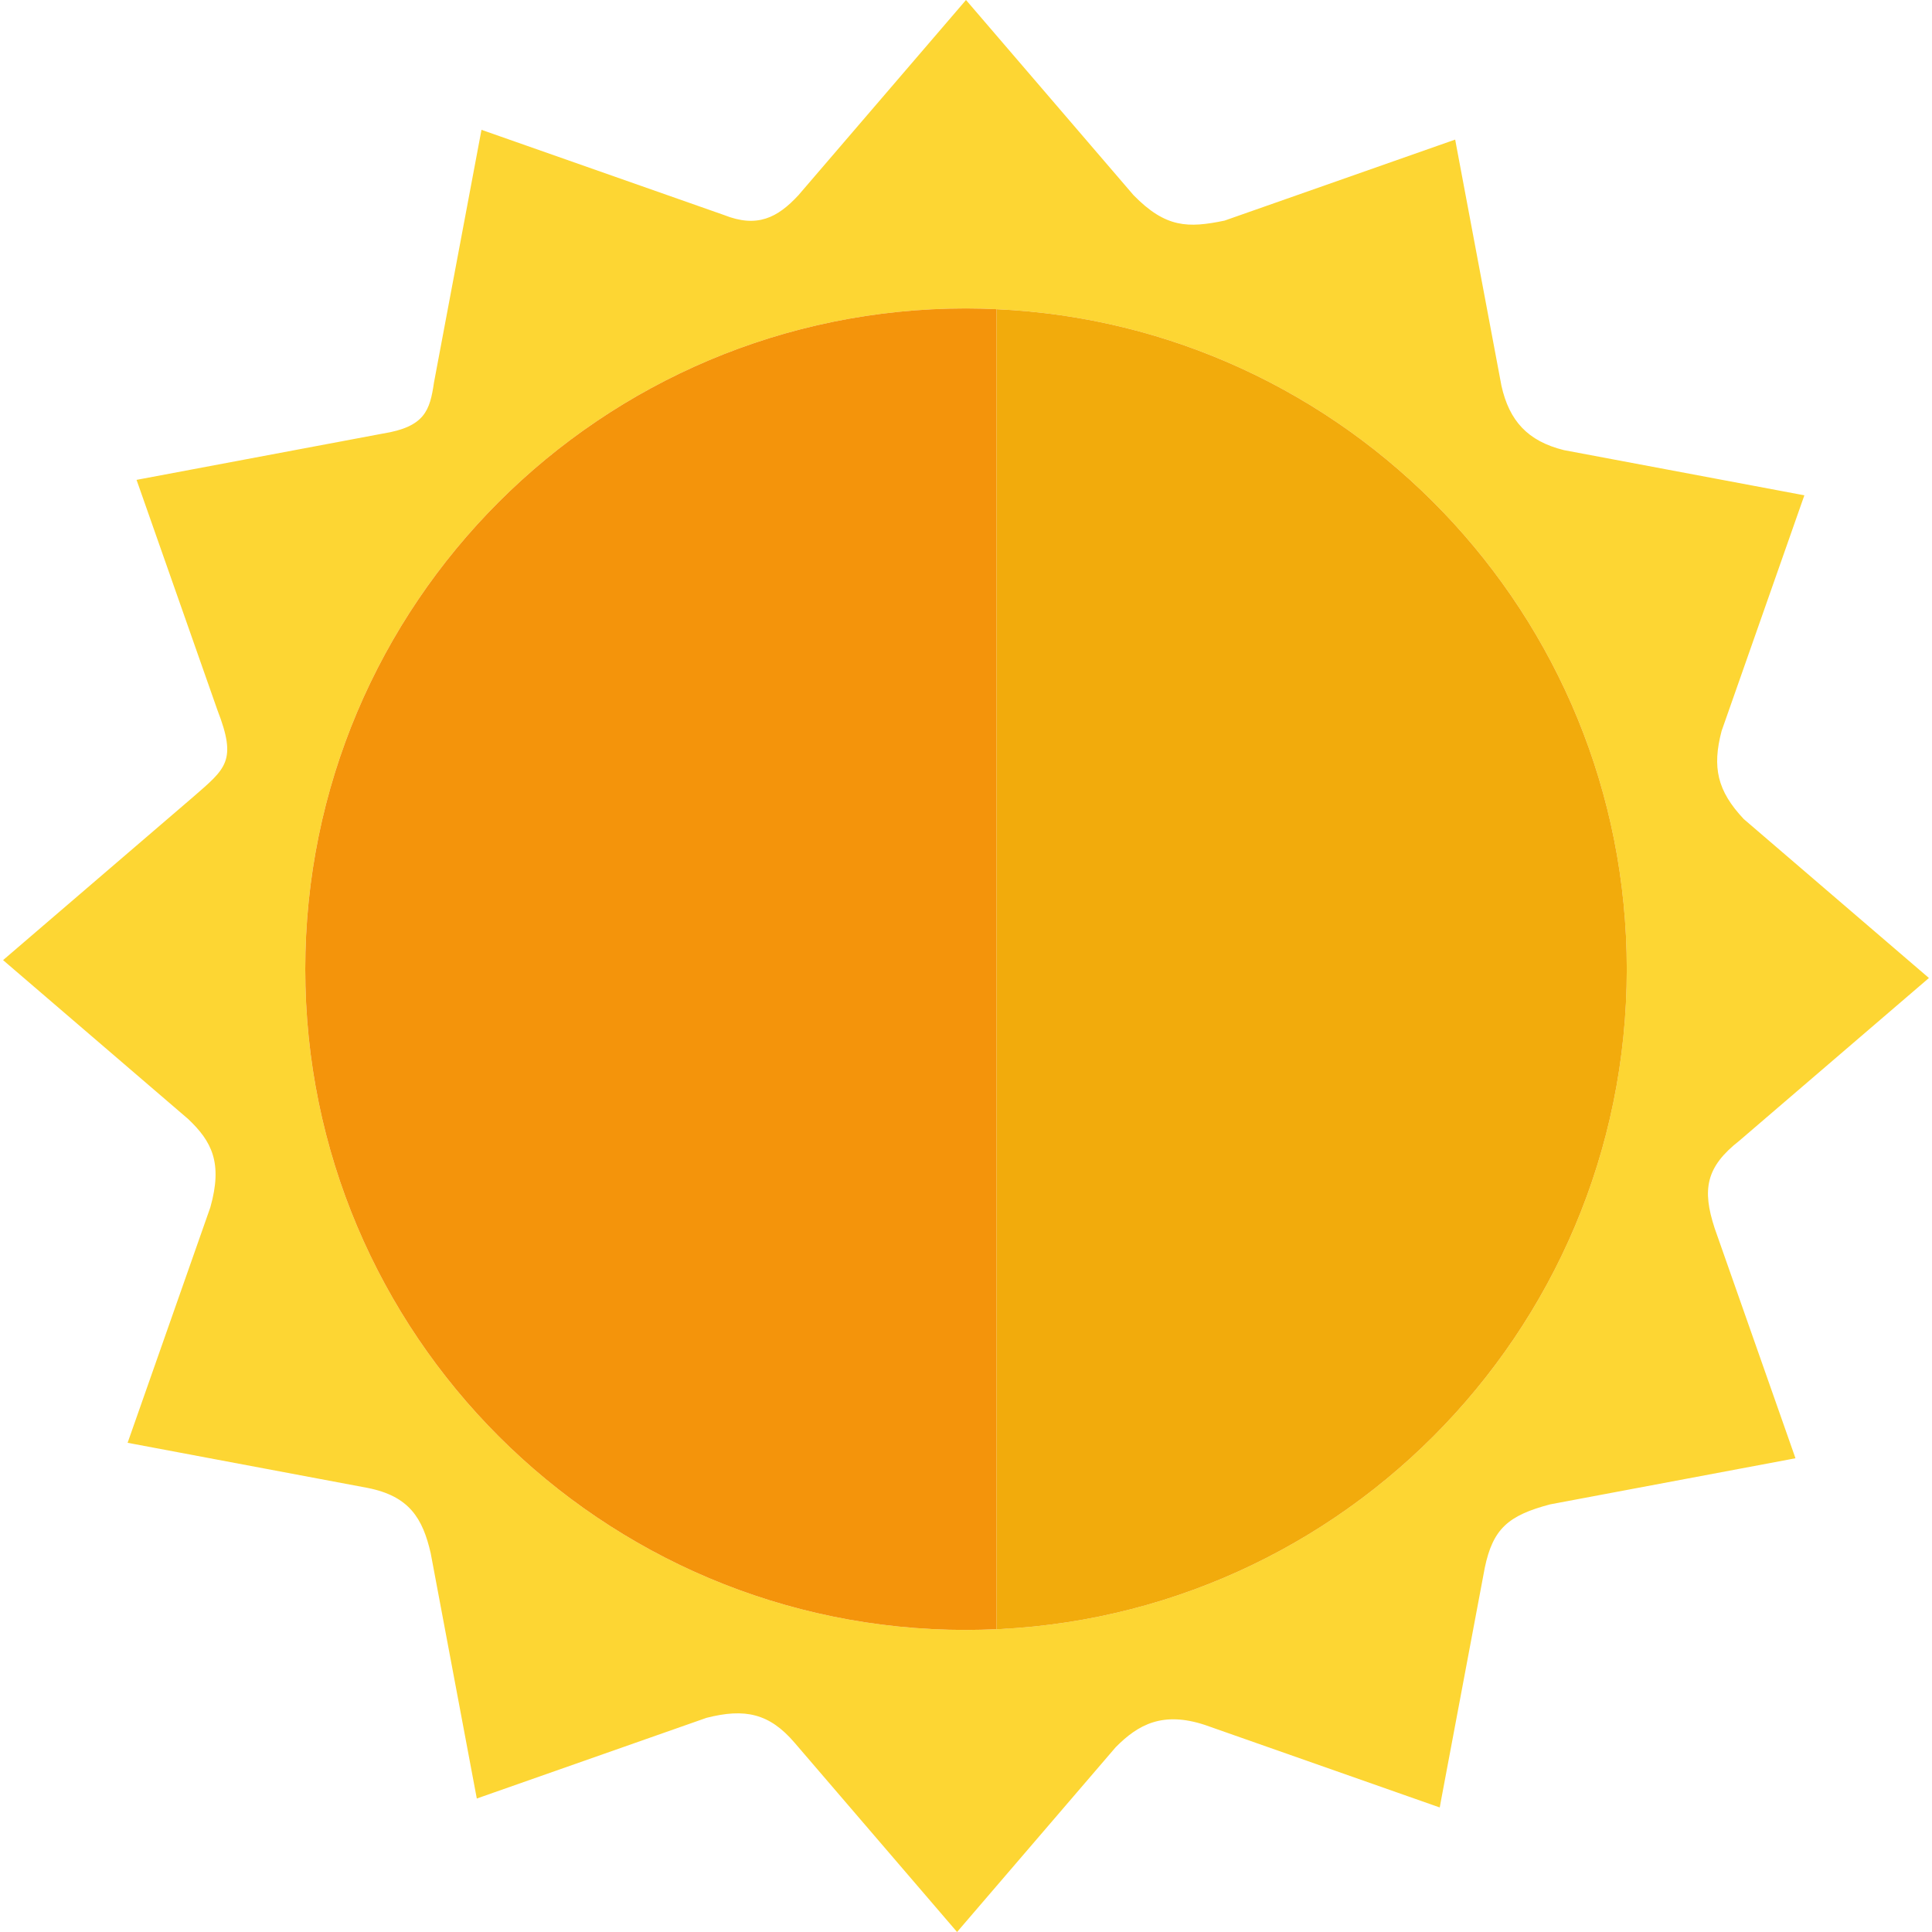
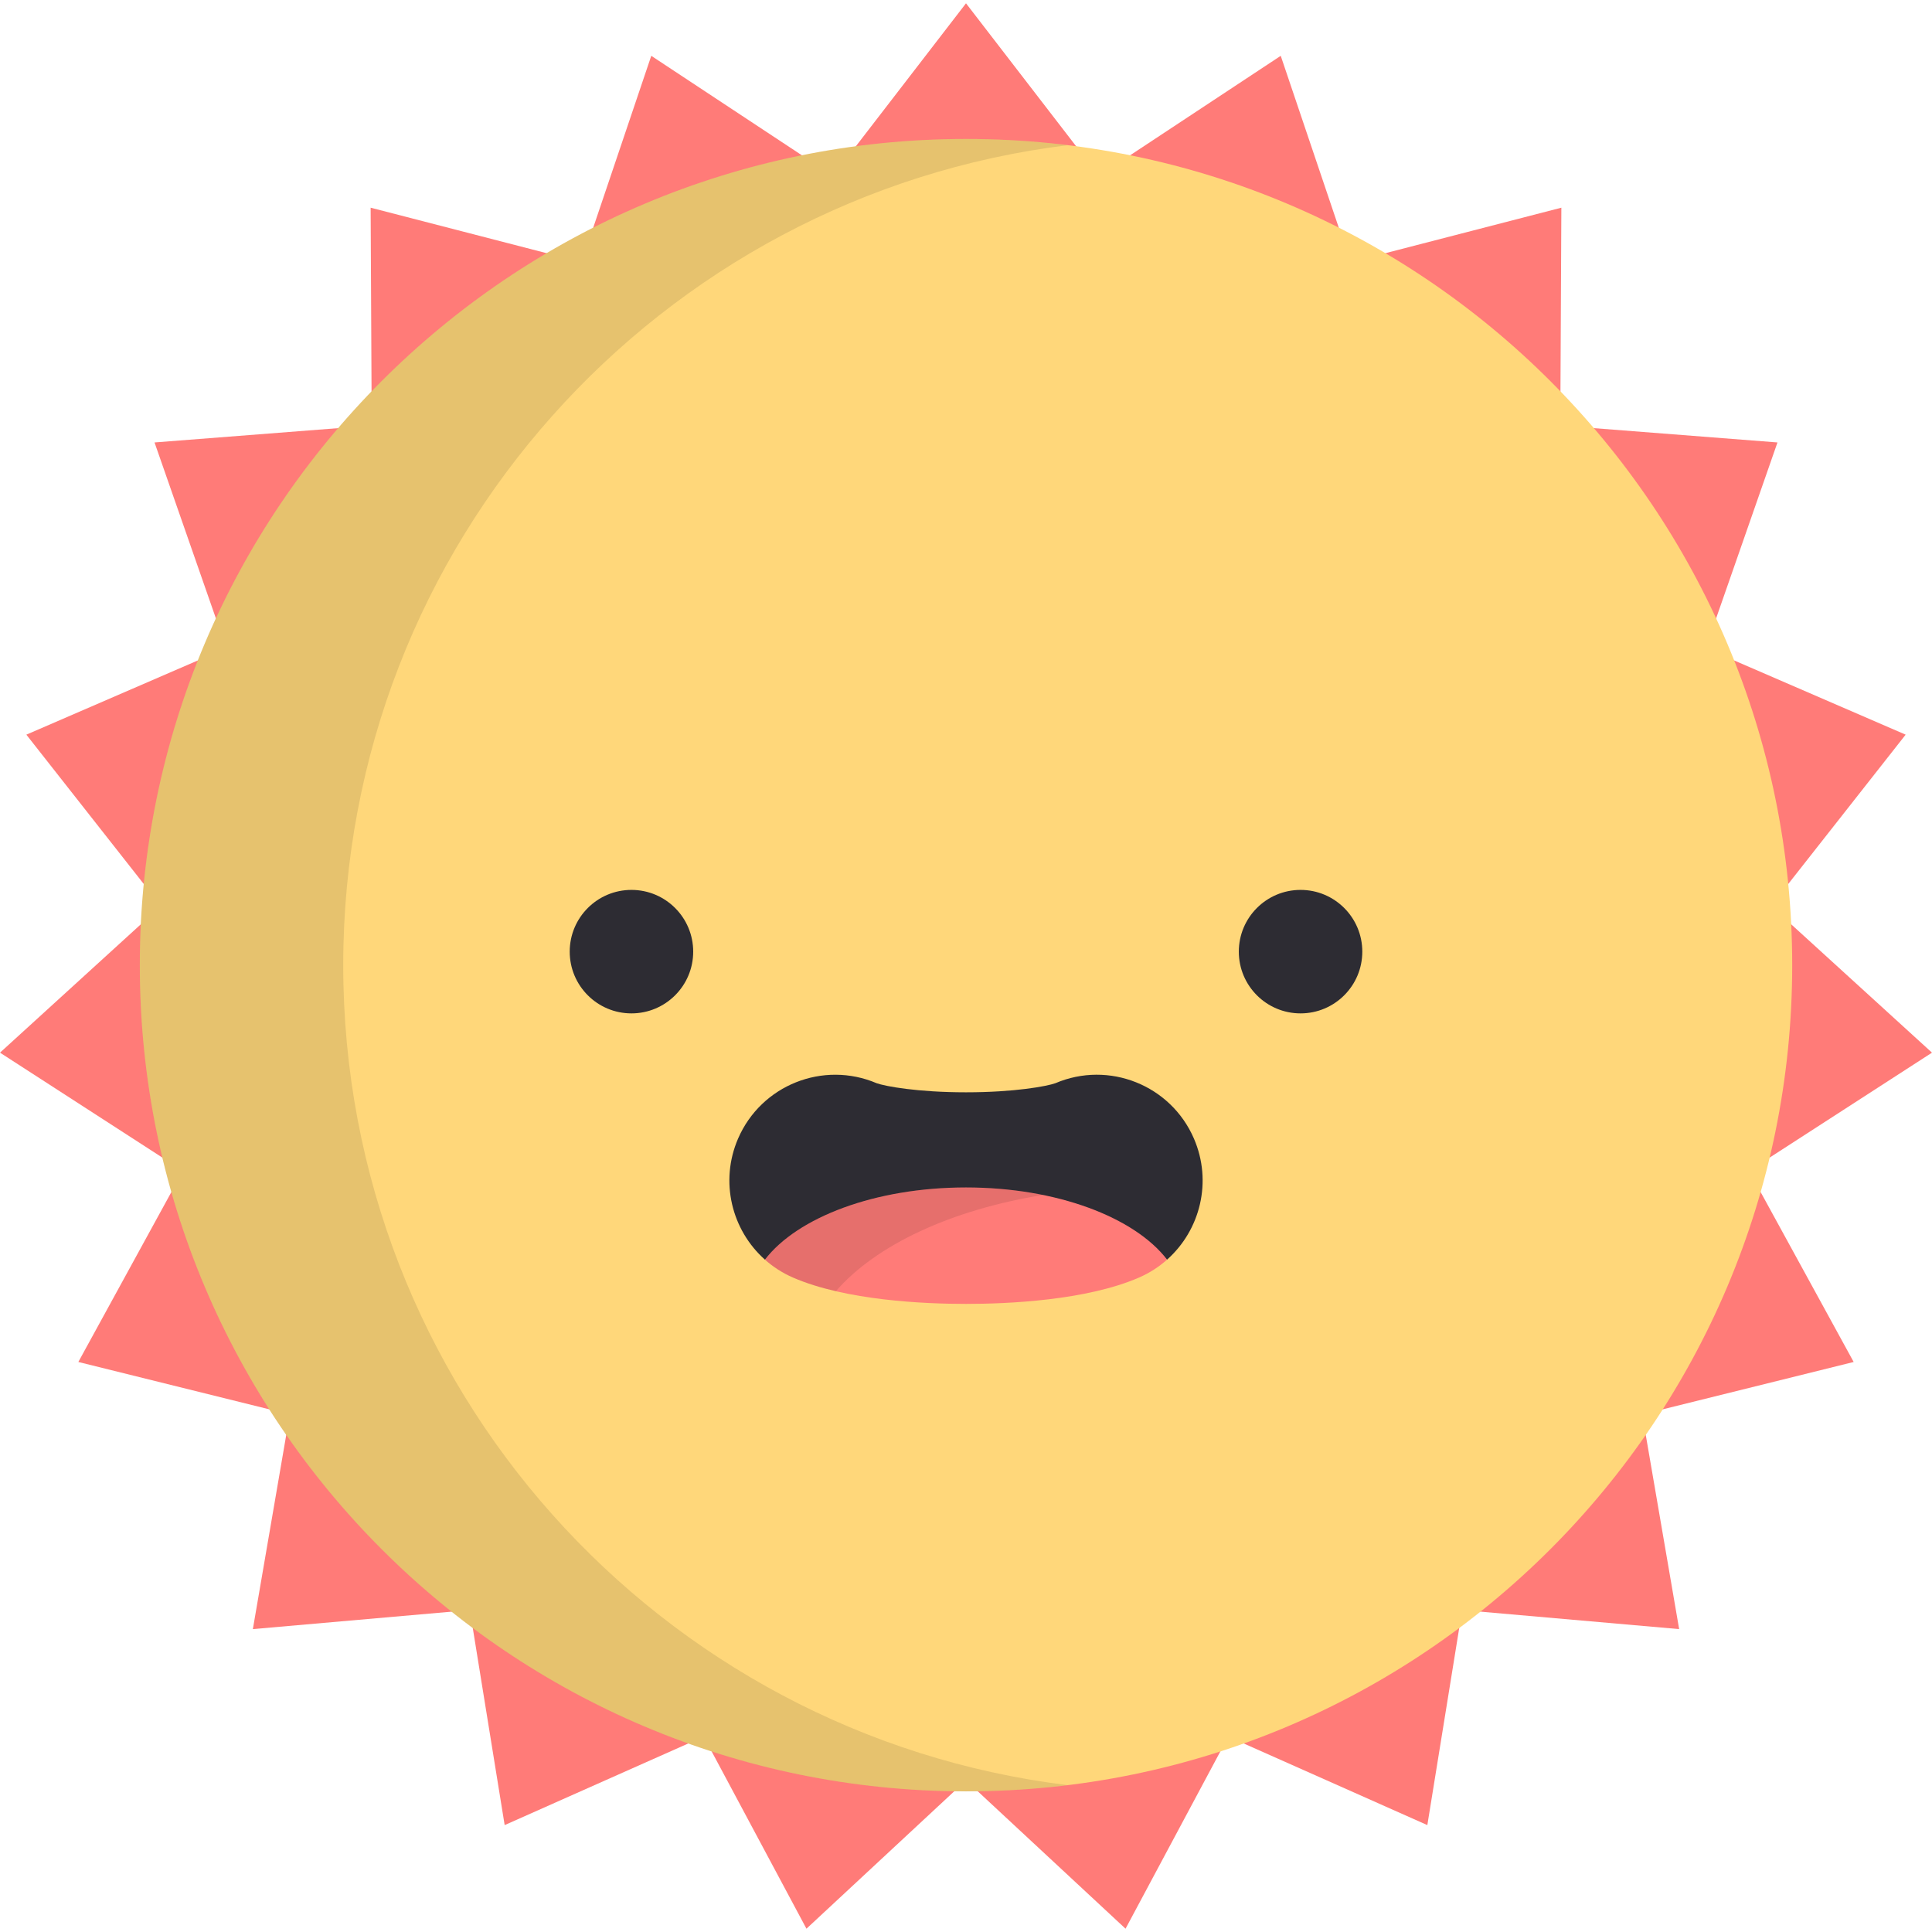
- <svg xmlns="http://www.w3.org/2000/svg" version="1.1" id="Capa_1" x="0px" y="0px" viewBox="0 0 156.391 156.391" style="enable-background:new 0 0 156.391 156.391;" xml:space="preserve">
+ <svg xmlns="http://www.w3.org/2000/svg" version="1.1" id="Layer_1" x="0px" y="0px" viewBox="0 0 512 512" style="enable-background:new 0 0 512 512;" xml:space="preserve">
+   <polygon style="fill:#FF7B78;" points="256,471.817 213.719,511.125 186.493,460.218 133.74,483.668 124.519,426.679 67.01,431.73   76.792,374.834 20.759,360.938 48.486,310.302 0,278.965 42.667,240.074 6.983,194.693 59.966,171.763 40.951,117.254   98.508,112.77 98.222,55.039 154.117,69.488 172.593,14.792 220.766,46.607 256,0.875 291.234,46.607 339.409,14.792   357.883,69.488 413.778,55.039 413.493,112.77 471.049,117.254 452.035,171.763 505.017,194.693 469.333,240.074 512,278.965   463.515,310.302 491.241,360.938 435.208,374.834 444.992,431.73 387.481,426.679 378.26,483.668 325.507,460.218 298.281,511.125   " />
+   <circle style="fill:#FFD77A;" cx="256.002" cy="255.776" r="218.951" />
+   <path style="opacity:0.1;enable-background:new    ;" d="M90.96,255.779c0-111.798,83.791-204.017,191.998-217.303  c-8.835-1.085-17.83-1.653-26.958-1.653c-120.926,0-218.956,98.03-218.956,218.956c0,120.926,98.029,218.956,218.956,218.956  c9.128,0,18.123-0.568,26.958-1.653C174.751,459.796,90.96,367.577,90.96,255.779z" />
  <g>
-     <path style="fill:#FDD633;" d="M140.796,92.339l14.956-12.837l0.39-0.336l-0.39-0.334l-14.604-12.536   c-2.146-2.287-2.559-4.183-1.79-7.121l6.53-18.594l0.172-0.487l-0.505-0.094l-18.959-3.563c-2.94-0.728-4.426-2.378-5.058-5.213   l-3.651-19.418l-0.093-0.506l-0.483,0.169l-18.19,6.39c-2.94,0.607-4.755,0.607-7.365-2.062L78.531,0.39L78.195,0l-0.334,0.39   L64.634,15.798c-1.702,1.843-3.353,2.669-6.025,1.608l-19.15-6.727l-0.484-0.17l-0.095,0.505l-3.75,19.95   c-0.332,2.271-0.746,3.591-4.153,4.135l-19.419,3.65l-0.506,0.095l0.172,0.484l6.379,18.161c1.6,4.128,0.692,4.705-1.993,7.045   L0.638,77.385l-0.389,0.335l0.389,0.334l14.594,12.529c1.908,1.81,2.815,3.543,1.792,7.155L10.5,116.307l-0.17,0.484l0.504,0.095   l18.906,3.554c3.406,0.666,4.479,2.48,5.124,5.288l3.637,19.354l0.096,0.506l0.485-0.173l18.108-6.36   c3.102-0.788,5.082-0.376,7.131,2.016l12.816,14.929l0.336,0.391l0.335-0.391l12.503-14.565c1.827-1.849,3.808-2.921,7.205-1.811   l18.54,6.515l0.489,0.17l0.091-0.506l3.553-18.895c0.661-3.163,1.898-4.235,5.29-5.133l19.354-3.636l0.505-0.098l-0.169-0.484   l-6.371-18.132C137.764,96.271,138.095,94.456,140.796,92.339z M78.196,131.94c-29.54,0-53.487-23.947-53.487-53.486   c0-29.541,23.947-53.488,53.487-53.488c0.825,0,1.645,0.025,2.46,0.062l0,0c28.396,1.287,51.027,24.711,51.027,53.426   C131.684,107.994,107.736,131.94,78.196,131.94z" />
-     <path style="fill:#F2AB0C;" d="M80.657,25.028v106.85c-0.816,0.038-1.635,0.063-2.46,0.063c29.54,0,53.488-23.947,53.488-53.486   C131.684,49.739,109.053,26.315,80.657,25.028z" />
-     <path style="fill:#F4940B;" d="M80.657,25.028L80.657,25.028c-0.816-0.037-1.635-0.062-2.46-0.062   c-29.54,0-53.487,23.947-53.487,53.488c0,29.54,23.947,53.486,53.487,53.486c0.825,0,1.645-0.025,2.46-0.063V25.028z" />
+     <circle style="fill:#2D2C33;" cx="167.343" cy="252.196" r="16.362" />
+     <circle style="fill:#2D2C33;" cx="344.661" cy="252.196" r="16.362" />
+     <path style="fill:#2D2C33;" d="M316.401,301.728c-6.128-14.169-22.55-20.713-36.731-14.661c-2.224,0.798-10.796,2.407-23.67,2.407   c-12.876,0-21.45-1.609-23.673-2.408c-14.182-6.043-30.601,0.498-36.728,14.668c-4.926,11.397-1.69,24.26,7.111,32.08l53.29-3.698   l53.289,3.698C318.094,325.992,321.33,313.126,316.401,301.728z" />
  </g>
+   <path style="fill:#FF7B78;" d="M256.001,345.547c11.095,0,31.797-0.904,45.795-6.957c2.813-1.217,5.321-2.845,7.494-4.776  c-8.621-11.223-29.228-19.127-53.289-19.127s-44.668,7.904-53.289,19.128c2.175,1.932,4.684,3.562,7.501,4.779  C224.211,344.644,244.908,345.547,256.001,345.547z" />
+   <path style="opacity:0.1;enable-background:new    ;" d="M276.398,316.683c-6.342-1.288-13.214-1.997-20.398-1.997  c-24.061,0-44.668,7.904-53.289,19.128c2.175,1.932,4.684,3.562,7.501,4.779c3.444,1.488,7.295,2.662,11.306,3.591  C232.079,329.984,252.026,320.597,276.398,316.683z" />
  <g>
</g>
  <g>
</g>
  <g>
</g>
  <g>
</g>
  <g>
</g>
  <g>
</g>
  <g>
</g>
  <g>
</g>
  <g>
</g>
  <g>
</g>
  <g>
</g>
  <g>
</g>
  <g>
</g>
  <g>
</g>
  <g>
</g>
</svg>
